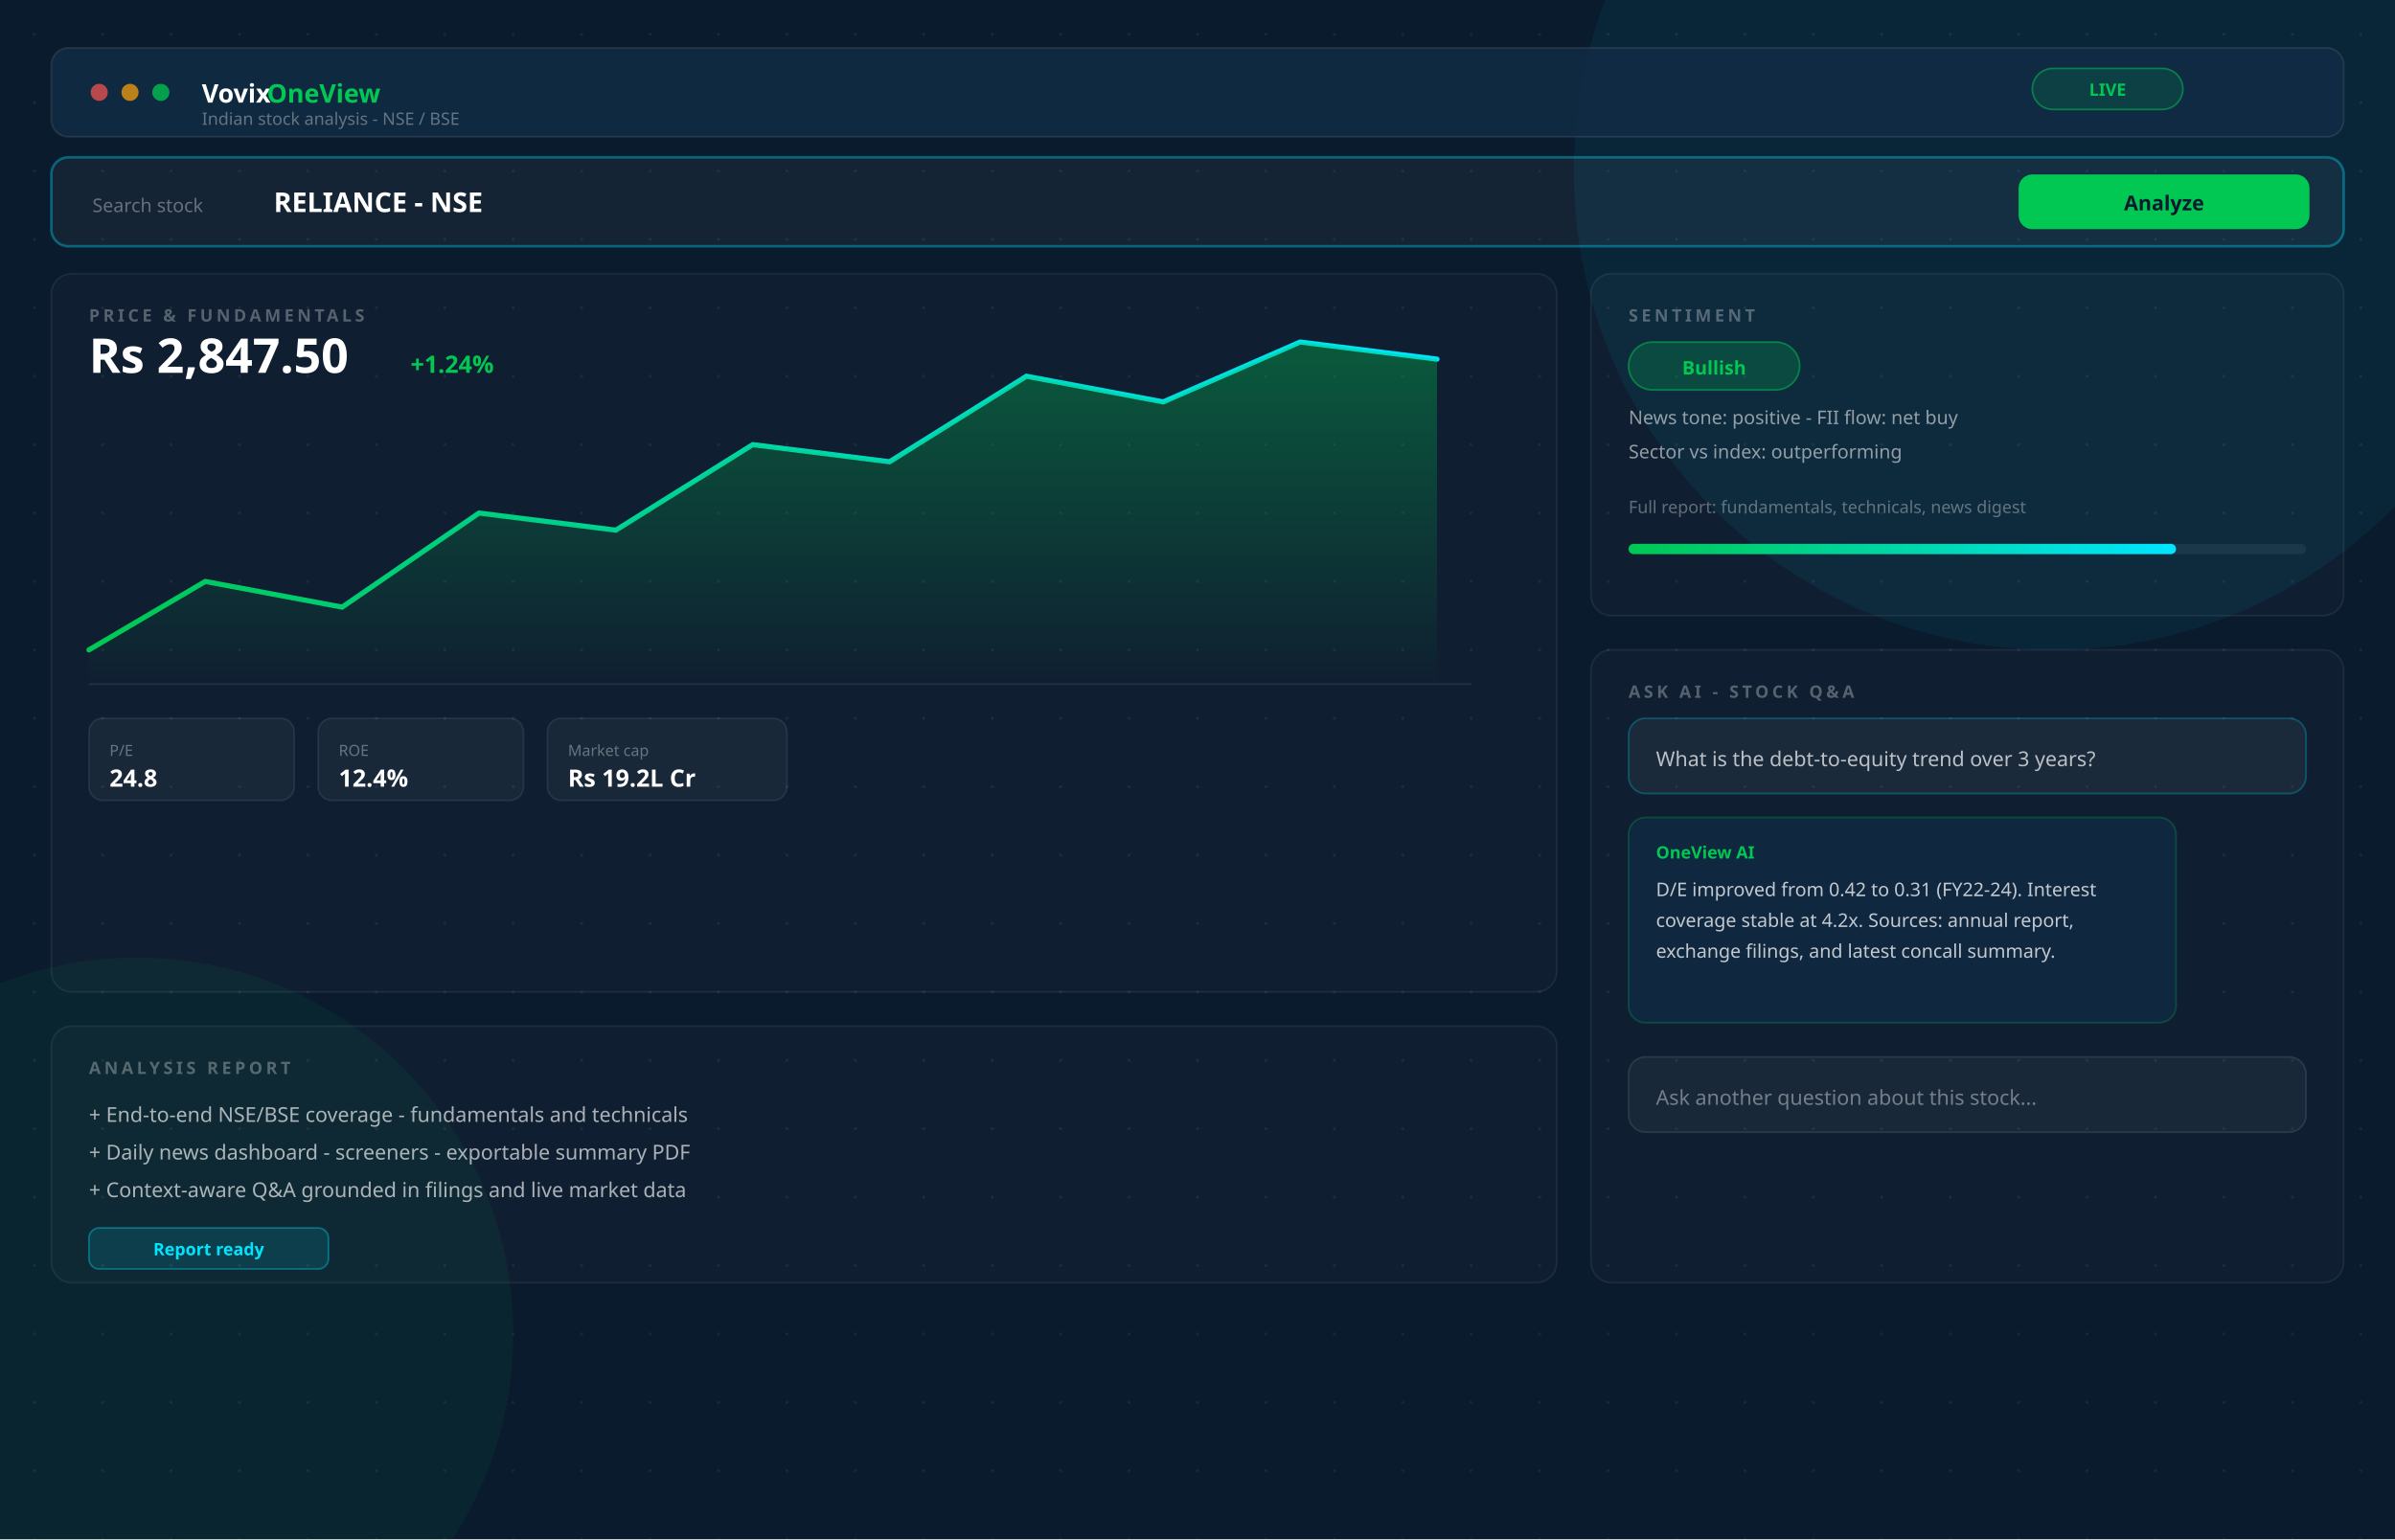
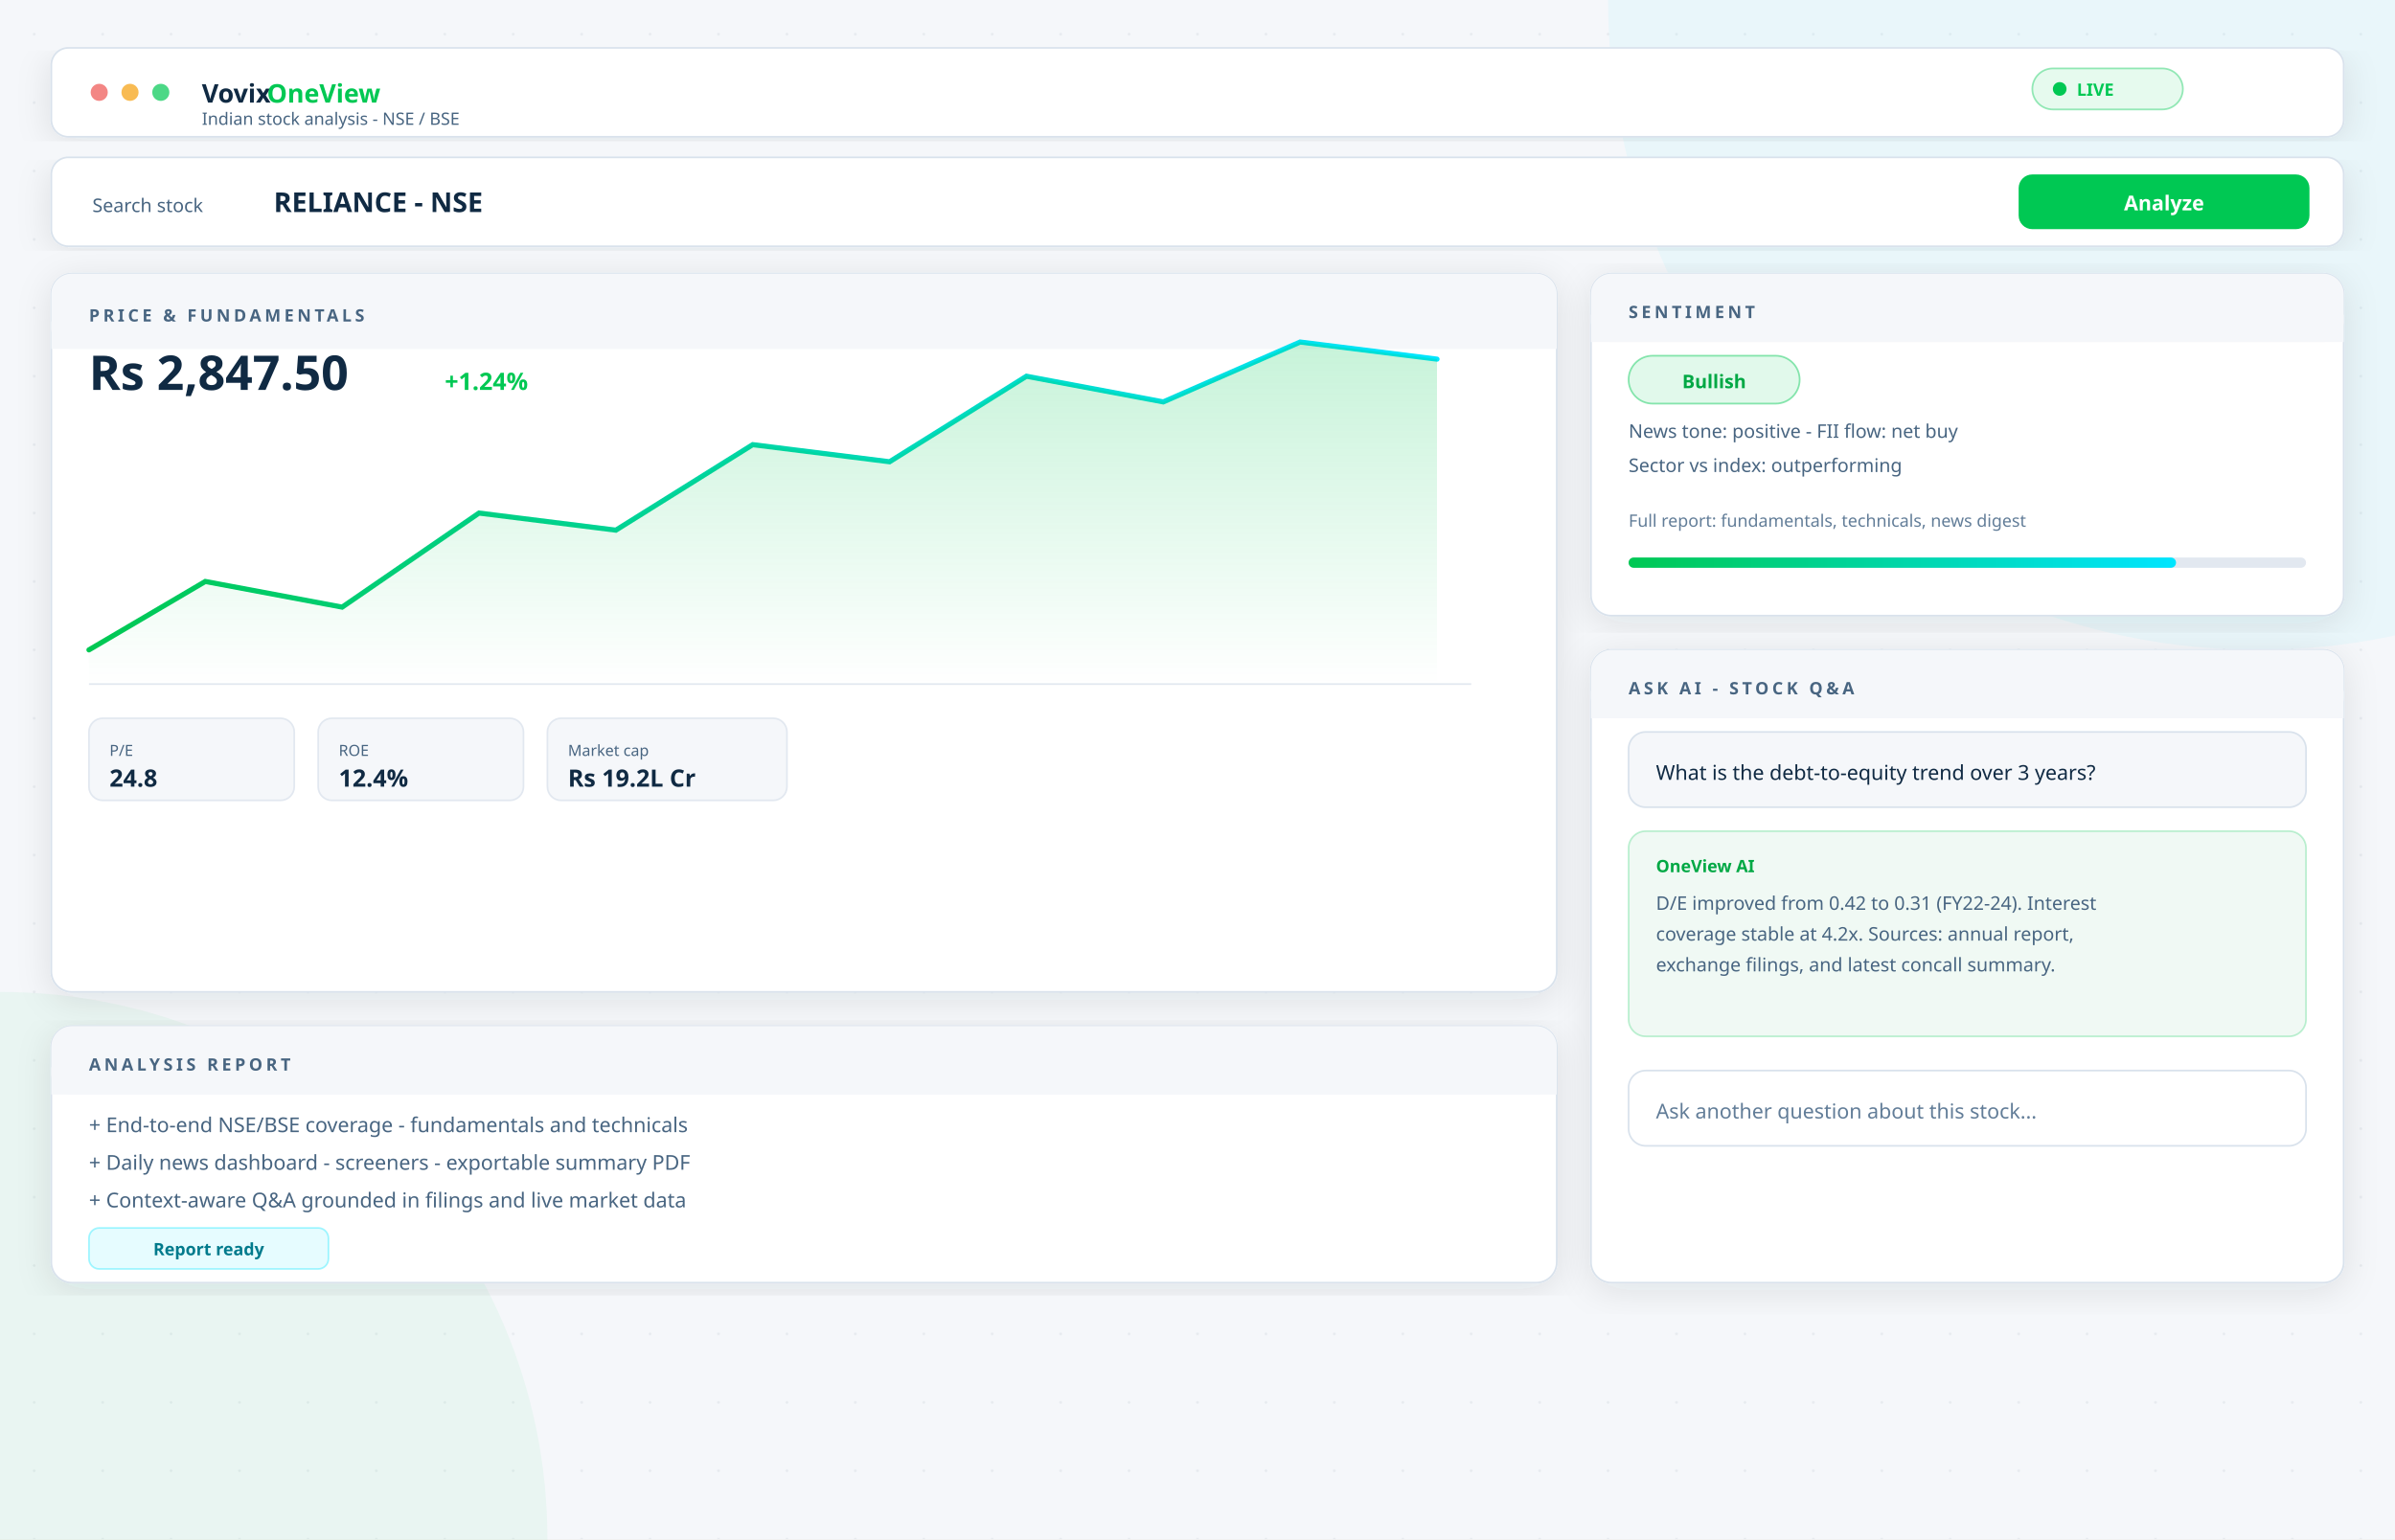
<svg xmlns="http://www.w3.org/2000/svg" viewBox="0 0 1400 900" width="1400" height="900">
  <defs>
+     <filter id="ovshadow" x="-5%" y="-5%" width="110%" height="110%">
+       <feDropShadow dx="0" dy="4" stdDeviation="10" flood-color="rgba(16,42,67,0.10)" />
+     </filter>
    <pattern id="ovgrid" width="40" height="40" patternUnits="userSpaceOnUse">
-       <circle cx="20" cy="20" r="0.8" fill="rgba(255,255,255,0.07)" />
+       <circle cx="20" cy="20" r="0.8" fill="rgba(16,42,67,0.06)" />
    </pattern>
    <linearGradient id="ovchart" x1="0%" y1="0%" x2="100%" y2="0%">
      <stop offset="0%" stop-color="#00c853" />
      <stop offset="100%" stop-color="#00e5ff" />
    </linearGradient>
    <linearGradient id="ovfill" x1="0" y1="0" x2="0" y2="1">
-       <stop offset="0%" stop-color="rgba(0,200,83,0.35)" />
+       <stop offset="0%" stop-color="rgba(0,200,83,0.22)" />
      <stop offset="100%" stop-color="rgba(0,200,83,0)" />
    </linearGradient>
  </defs>
-   <rect width="1400" height="900" fill="#0a1b2d" />
+   <rect width="1400" height="900" fill="#f5f7fa" />
  <rect width="1400" height="900" fill="url(#ovgrid)" />
-   <circle cx="1200" cy="100" r="280" fill="rgba(0,229,255,0.06)" />
-   <circle cx="80" cy="780" r="220" fill="rgba(0,200,83,0.06)" />
-   <rect x="30" y="28" width="1340" height="52" rx="10" fill="rgba(16,42,67,0.95)" stroke="rgba(255,255,255,0.09)" stroke-width="1" />
-   <circle cx="58" cy="54" r="5" fill="#ef5350" fill-opacity="0.75" />
-   <circle cx="76" cy="54" r="5" fill="#f59e0b" fill-opacity="0.75" />
-   <circle cx="94" cy="54" r="5" fill="#00c853" fill-opacity="0.75" />
-   <text x="118" y="60" font-size="15" font-weight="700" fill="white" font-family="system-ui,sans-serif">Vovix</text>
+   <circle cx="1320" cy="0" r="380" fill="rgba(0,229,255,0.05)" />
+   <circle cx="0" cy="900" r="320" fill="rgba(0,200,83,0.05)" />
+   <rect x="30" y="28" width="1340" height="52" rx="10" fill="#ffffff" stroke="#d9e2ec" stroke-width="1" filter="url(#ovshadow)" />
+   <circle cx="58" cy="54" r="5" fill="#ef5350" fill-opacity="0.7" />
+   <circle cx="76" cy="54" r="5" fill="#f59e0b" fill-opacity="0.7" />
+   <circle cx="94" cy="54" r="5" fill="#00c853" fill-opacity="0.7" />
+   <text x="118" y="60" font-size="15" font-weight="700" fill="#102a43" font-family="system-ui,sans-serif">Vovix</text>
  <text x="156" y="60" font-size="15" font-weight="700" fill="#00c853" font-family="system-ui,sans-serif"> OneView</text>
-   <text x="118" y="73" font-size="10" fill="rgba(255,255,255,0.35)" font-family="system-ui,sans-serif">Indian stock analysis - NSE / BSE</text>
-   <rect x="1188" y="40" width="88" height="24" rx="12" fill="rgba(0,200,83,0.14)" stroke="rgba(0,200,83,0.5)" stroke-width="1" />
-   <text x="1232" y="56" font-size="10" font-weight="700" fill="#00c853" text-anchor="middle" font-family="system-ui,sans-serif">LIVE</text>
-   <rect x="30" y="92" width="1340" height="52" rx="10" fill="rgba(255,255,255,0.04)" stroke="rgba(0,229,255,0.35)" stroke-width="1.5" />
-   <text x="54" y="124" font-size="11" fill="rgba(255,255,255,0.35)" font-family="system-ui,sans-serif">Search stock</text>
-   <text x="160" y="124" font-size="16" font-weight="600" fill="white" font-family="system-ui,sans-serif">RELIANCE - NSE</text>
+   <text x="118" y="73" font-size="10" fill="#486581" font-family="system-ui,sans-serif">Indian stock analysis - NSE / BSE</text>
+   <rect x="1188" y="40" width="88" height="24" rx="12" fill="rgba(0,200,83,0.1)" stroke="rgba(0,200,83,0.4)" stroke-width="1" />
+   <circle cx="1204" cy="52" r="4" fill="#00c853" />
+   <text x="1214" y="56" font-size="10" font-weight="700" fill="#00c853" font-family="system-ui,sans-serif">LIVE</text>
+   <rect x="30" y="92" width="1340" height="52" rx="10" fill="#ffffff" stroke="#d9e2ec" stroke-width="1" filter="url(#ovshadow)" />
+   <text x="54" y="124" font-size="11" fill="#486581" font-family="system-ui,sans-serif">Search stock</text>
+   <text x="160" y="124" font-size="16" font-weight="600" fill="#102a43" font-family="system-ui,sans-serif">RELIANCE - NSE</text>
  <rect x="1180" y="102" width="170" height="32" rx="8" fill="#00c853" />
-   <text x="1265" y="123" font-size="12" font-weight="700" fill="#0a1b2d" text-anchor="middle" font-family="system-ui,sans-serif">Analyze</text>
-   <rect x="30" y="160" width="880" height="420" rx="12" fill="rgba(255,255,255,0.02)" stroke="rgba(255,255,255,0.07)" stroke-width="1" />
-   <text x="52" y="188" font-size="10" font-weight="700" letter-spacing="2" fill="rgba(255,255,255,0.3)" font-family="system-ui,sans-serif">PRICE &amp; FUNDAMENTALS</text>
-   <text x="52" y="218" font-size="28" font-weight="700" fill="white" font-family="system-ui,sans-serif">Rs 2,847.50</text>
-   <text x="240" y="218" font-size="14" font-weight="600" fill="#00c853" font-family="system-ui,sans-serif">+1.24%</text>
+   <text x="1265" y="123" font-size="12" font-weight="700" fill="#ffffff" text-anchor="middle" font-family="system-ui,sans-serif">Analyze</text>
+   <rect x="30" y="160" width="880" height="420" rx="12" fill="#ffffff" stroke="#d9e2ec" stroke-width="1" filter="url(#ovshadow)" />
+   <rect x="30" y="160" width="880" height="44" rx="12" fill="#f5f7fa" />
+   <rect x="30" y="188" width="880" height="16" fill="#f5f7fa" />
+   <text x="52" y="188" font-size="10" font-weight="700" letter-spacing="2" fill="#486581" font-family="system-ui,sans-serif">PRICE &amp; FUNDAMENTALS</text>
+   <text x="52" y="228" font-size="28" font-weight="700" fill="#102a43" font-family="system-ui,sans-serif">Rs 2,847.50</text>
+   <text x="260" y="228" font-size="14" font-weight="600" fill="#00c853" font-family="system-ui,sans-serif">+1.24%</text>
  <path d="M52 380 L120 340 L200 355 L280 300 L360 310 L440 260 L520 270 L600 220 L680 235 L760 200 L840 210" fill="none" stroke="url(#ovchart)" stroke-width="3" stroke-linecap="round" />
  <path d="M52 380 L120 340 L200 355 L280 300 L360 310 L440 260 L520 270 L600 220 L680 235 L760 200 L840 210 L840 400 L52 400 Z" fill="url(#ovfill)" />
-   <line x1="52" y1="400" x2="860" y2="400" stroke="rgba(255,255,255,0.08)" stroke-width="1" />
-   <rect x="52" y="420" width="120" height="48" rx="8" fill="rgba(255,255,255,0.04)" stroke="rgba(255,255,255,0.08)" stroke-width="1" />
-   <text x="64" y="442" font-size="9" fill="rgba(255,255,255,0.35)" font-family="system-ui,sans-serif">P/E</text>
-   <text x="64" y="460" font-size="14" font-weight="600" fill="white" font-family="system-ui,sans-serif">24.8</text>
-   <rect x="186" y="420" width="120" height="48" rx="8" fill="rgba(255,255,255,0.04)" stroke="rgba(255,255,255,0.08)" stroke-width="1" />
-   <text x="198" y="442" font-size="9" fill="rgba(255,255,255,0.35)" font-family="system-ui,sans-serif">ROE</text>
-   <text x="198" y="460" font-size="14" font-weight="600" fill="white" font-family="system-ui,sans-serif">12.4%</text>
-   <rect x="320" y="420" width="140" height="48" rx="8" fill="rgba(255,255,255,0.04)" stroke="rgba(255,255,255,0.08)" stroke-width="1" />
-   <text x="332" y="442" font-size="9" fill="rgba(255,255,255,0.35)" font-family="system-ui,sans-serif">Market cap</text>
-   <text x="332" y="460" font-size="14" font-weight="600" fill="white" font-family="system-ui,sans-serif">Rs 19.2L Cr</text>
-   <rect x="930" y="160" width="440" height="200" rx="12" fill="rgba(255,255,255,0.02)" stroke="rgba(255,255,255,0.07)" stroke-width="1" />
-   <text x="952" y="188" font-size="10" font-weight="700" letter-spacing="2" fill="rgba(255,255,255,0.3)" font-family="system-ui,sans-serif">SENTIMENT</text>
-   <rect x="952" y="200" width="100" height="28" rx="14" fill="rgba(0,200,83,0.2)" stroke="rgba(0,200,83,0.5)" stroke-width="1" />
-   <text x="1002" y="219" font-size="11" font-weight="700" fill="#00c853" text-anchor="middle" font-family="system-ui,sans-serif">Bullish</text>
-   <text x="952" y="248" font-size="11" fill="rgba(255,255,255,0.55)" font-family="system-ui,sans-serif">News tone: positive - FII flow: net buy</text>
-   <text x="952" y="268" font-size="11" fill="rgba(255,255,255,0.55)" font-family="system-ui,sans-serif">Sector vs index: outperforming</text>
-   <text x="952" y="300" font-size="10" fill="rgba(255,255,255,0.35)" font-family="system-ui,sans-serif">Full report: fundamentals, technicals, news digest</text>
-   <rect x="952" y="318" width="396" height="6" rx="3" fill="rgba(255,255,255,0.06)" />
-   <rect x="952" y="318" width="320" height="6" rx="3" fill="url(#ovchart)" />
-   <rect x="930" y="380" width="440" height="370" rx="12" fill="rgba(255,255,255,0.02)" stroke="rgba(255,255,255,0.07)" stroke-width="1" />
-   <text x="952" y="408" font-size="10" font-weight="700" letter-spacing="2" fill="rgba(255,255,255,0.3)" font-family="system-ui,sans-serif">ASK AI - STOCK Q&amp;A</text>
-   <rect x="952" y="420" width="396" height="44" rx="10" fill="rgba(255,255,255,0.05)" stroke="rgba(0,229,255,0.25)" stroke-width="1" />
-   <text x="968" y="448" font-size="12" fill="rgba(255,255,255,0.7)" font-family="system-ui,sans-serif">What is the debt-to-equity trend over 3 years?</text>
-   <rect x="952" y="478" width="320" height="120" rx="10" fill="rgba(16,42,67,0.8)" stroke="rgba(0,200,83,0.25)" stroke-width="1" />
-   <text x="968" y="502" font-size="10" font-weight="700" fill="#00c853" font-family="system-ui,sans-serif">OneView AI</text>
-   <text x="968" y="524" font-size="11" fill="rgba(255,255,255,0.75)" font-family="system-ui,sans-serif">D/E improved from 0.42 to 0.31 (FY22-24). Interest</text>
-   <text x="968" y="542" font-size="11" fill="rgba(255,255,255,0.75)" font-family="system-ui,sans-serif">coverage stable at 4.2x. Sources: annual report,</text>
-   <text x="968" y="560" font-size="11" fill="rgba(255,255,255,0.75)" font-family="system-ui,sans-serif">exchange filings, and latest concall summary.</text>
-   <rect x="952" y="618" width="396" height="44" rx="10" fill="rgba(255,255,255,0.04)" stroke="rgba(255,255,255,0.1)" stroke-width="1" />
-   <text x="968" y="646" font-size="12" fill="rgba(255,255,255,0.4)" font-family="system-ui,sans-serif">Ask another question about this stock...</text>
-   <rect x="30" y="600" width="880" height="150" rx="12" fill="rgba(255,255,255,0.02)" stroke="rgba(255,255,255,0.07)" stroke-width="1" />
-   <text x="52" y="628" font-size="10" font-weight="700" letter-spacing="2" fill="rgba(255,255,255,0.3)" font-family="system-ui,sans-serif">ANALYSIS REPORT</text>
-   <text x="52" y="656" font-size="12" fill="rgba(255,255,255,0.65)" font-family="system-ui,sans-serif">+ End-to-end NSE/BSE coverage - fundamentals and technicals</text>
-   <text x="52" y="678" font-size="12" fill="rgba(255,255,255,0.65)" font-family="system-ui,sans-serif">+ Daily news dashboard - screeners - exportable summary PDF</text>
-   <text x="52" y="700" font-size="12" fill="rgba(255,255,255,0.65)" font-family="system-ui,sans-serif">+ Context-aware Q&amp;A grounded in filings and live market data</text>
-   <rect x="52" y="718" width="140" height="24" rx="6" fill="rgba(0,229,255,0.12)" stroke="rgba(0,229,255,0.35)" stroke-width="1" />
-   <text x="122" y="734" font-size="10" font-weight="600" fill="#00e5ff" text-anchor="middle" font-family="system-ui,sans-serif">Report ready</text>
+   <line x1="52" y1="400" x2="860" y2="400" stroke="#e2e8f0" stroke-width="1" />
+   <rect x="52" y="420" width="120" height="48" rx="8" fill="#f5f7fa" stroke="#e2e8f0" stroke-width="1" />
+   <text x="64" y="442" font-size="9" fill="#486581" font-family="system-ui,sans-serif">P/E</text>
+   <text x="64" y="460" font-size="14" font-weight="600" fill="#102a43" font-family="system-ui,sans-serif">24.8</text>
+   <rect x="186" y="420" width="120" height="48" rx="8" fill="#f5f7fa" stroke="#e2e8f0" stroke-width="1" />
+   <text x="198" y="442" font-size="9" fill="#486581" font-family="system-ui,sans-serif">ROE</text>
+   <text x="198" y="460" font-size="14" font-weight="600" fill="#102a43" font-family="system-ui,sans-serif">12.4%</text>
+   <rect x="320" y="420" width="140" height="48" rx="8" fill="#f5f7fa" stroke="#e2e8f0" stroke-width="1" />
+   <text x="332" y="442" font-size="9" fill="#486581" font-family="system-ui,sans-serif">Market cap</text>
+   <text x="332" y="460" font-size="14" font-weight="600" fill="#102a43" font-family="system-ui,sans-serif">Rs 19.2L Cr</text>
+   <rect x="930" y="160" width="440" height="200" rx="12" fill="#ffffff" stroke="#d9e2ec" stroke-width="1" filter="url(#ovshadow)" />
+   <rect x="930" y="160" width="440" height="40" rx="12" fill="#f5f7fa" />
+   <rect x="930" y="184" width="440" height="16" fill="#f5f7fa" />
+   <text x="952" y="186" font-size="10" font-weight="700" letter-spacing="2" fill="#486581" font-family="system-ui,sans-serif">SENTIMENT</text>
+   <rect x="952" y="208" width="100" height="28" rx="14" fill="rgba(0,200,83,0.12)" stroke="rgba(0,200,83,0.45)" stroke-width="1" />
+   <text x="1002" y="227" font-size="11" font-weight="700" fill="#00a844" text-anchor="middle" font-family="system-ui,sans-serif">Bullish</text>
+   <text x="952" y="256" font-size="11" fill="#486581" font-family="system-ui,sans-serif">News tone: positive - FII flow: net buy</text>
+   <text x="952" y="276" font-size="11" fill="#486581" font-family="system-ui,sans-serif">Sector vs index: outperforming</text>
+   <text x="952" y="308" font-size="10" fill="#627d98" font-family="system-ui,sans-serif">Full report: fundamentals, technicals, news digest</text>
+   <rect x="952" y="326" width="396" height="6" rx="3" fill="#e2e8f0" />
+   <rect x="952" y="326" width="320" height="6" rx="3" fill="url(#ovchart)" />
+   <rect x="930" y="380" width="440" height="370" rx="12" fill="#ffffff" stroke="#d9e2ec" stroke-width="1" filter="url(#ovshadow)" />
+   <rect x="930" y="380" width="440" height="40" rx="12" fill="#f5f7fa" />
+   <rect x="930" y="404" width="440" height="16" fill="#f5f7fa" />
+   <text x="952" y="406" font-size="10" font-weight="700" letter-spacing="2" fill="#486581" font-family="system-ui,sans-serif">ASK AI - STOCK Q&amp;A</text>
+   <rect x="952" y="428" width="396" height="44" rx="10" fill="#f5f7fa" stroke="#d9e2ec" stroke-width="1" />
+   <text x="968" y="456" font-size="12" fill="#102a43" font-family="system-ui,sans-serif">What is the debt-to-equity trend over 3 years?</text>
+   <rect x="952" y="486" width="396" height="120" rx="10" fill="#f0f9f4" stroke="rgba(0,200,83,0.25)" stroke-width="1" />
+   <text x="968" y="510" font-size="10" font-weight="700" fill="#00a844" font-family="system-ui,sans-serif">OneView AI</text>
+   <text x="968" y="532" font-size="11" fill="#486581" font-family="system-ui,sans-serif">D/E improved from 0.42 to 0.31 (FY22-24). Interest</text>
+   <text x="968" y="550" font-size="11" fill="#486581" font-family="system-ui,sans-serif">coverage stable at 4.2x. Sources: annual report,</text>
+   <text x="968" y="568" font-size="11" fill="#486581" font-family="system-ui,sans-serif">exchange filings, and latest concall summary.</text>
+   <rect x="952" y="626" width="396" height="44" rx="10" fill="#ffffff" stroke="#d9e2ec" stroke-width="1" />
+   <text x="968" y="654" font-size="12" fill="#627d98" font-family="system-ui,sans-serif">Ask another question about this stock...</text>
+   <rect x="30" y="600" width="880" height="150" rx="12" fill="#ffffff" stroke="#d9e2ec" stroke-width="1" filter="url(#ovshadow)" />
+   <rect x="30" y="600" width="880" height="40" rx="12" fill="#f5f7fa" />
+   <rect x="30" y="624" width="880" height="16" fill="#f5f7fa" />
+   <text x="52" y="626" font-size="10" font-weight="700" letter-spacing="2" fill="#486581" font-family="system-ui,sans-serif">ANALYSIS REPORT</text>
+   <text x="52" y="662" font-size="12" fill="#486581" font-family="system-ui,sans-serif">+ End-to-end NSE/BSE coverage - fundamentals and technicals</text>
+   <text x="52" y="684" font-size="12" fill="#486581" font-family="system-ui,sans-serif">+ Daily news dashboard - screeners - exportable summary PDF</text>
+   <text x="52" y="706" font-size="12" fill="#486581" font-family="system-ui,sans-serif">+ Context-aware Q&amp;A grounded in filings and live market data</text>
+   <rect x="52" y="718" width="140" height="24" rx="6" fill="rgba(0,229,255,0.1)" stroke="rgba(0,229,255,0.35)" stroke-width="1" />
+   <text x="122" y="734" font-size="10" font-weight="600" fill="#007a8c" text-anchor="middle" font-family="system-ui,sans-serif">Report ready</text>
</svg>
